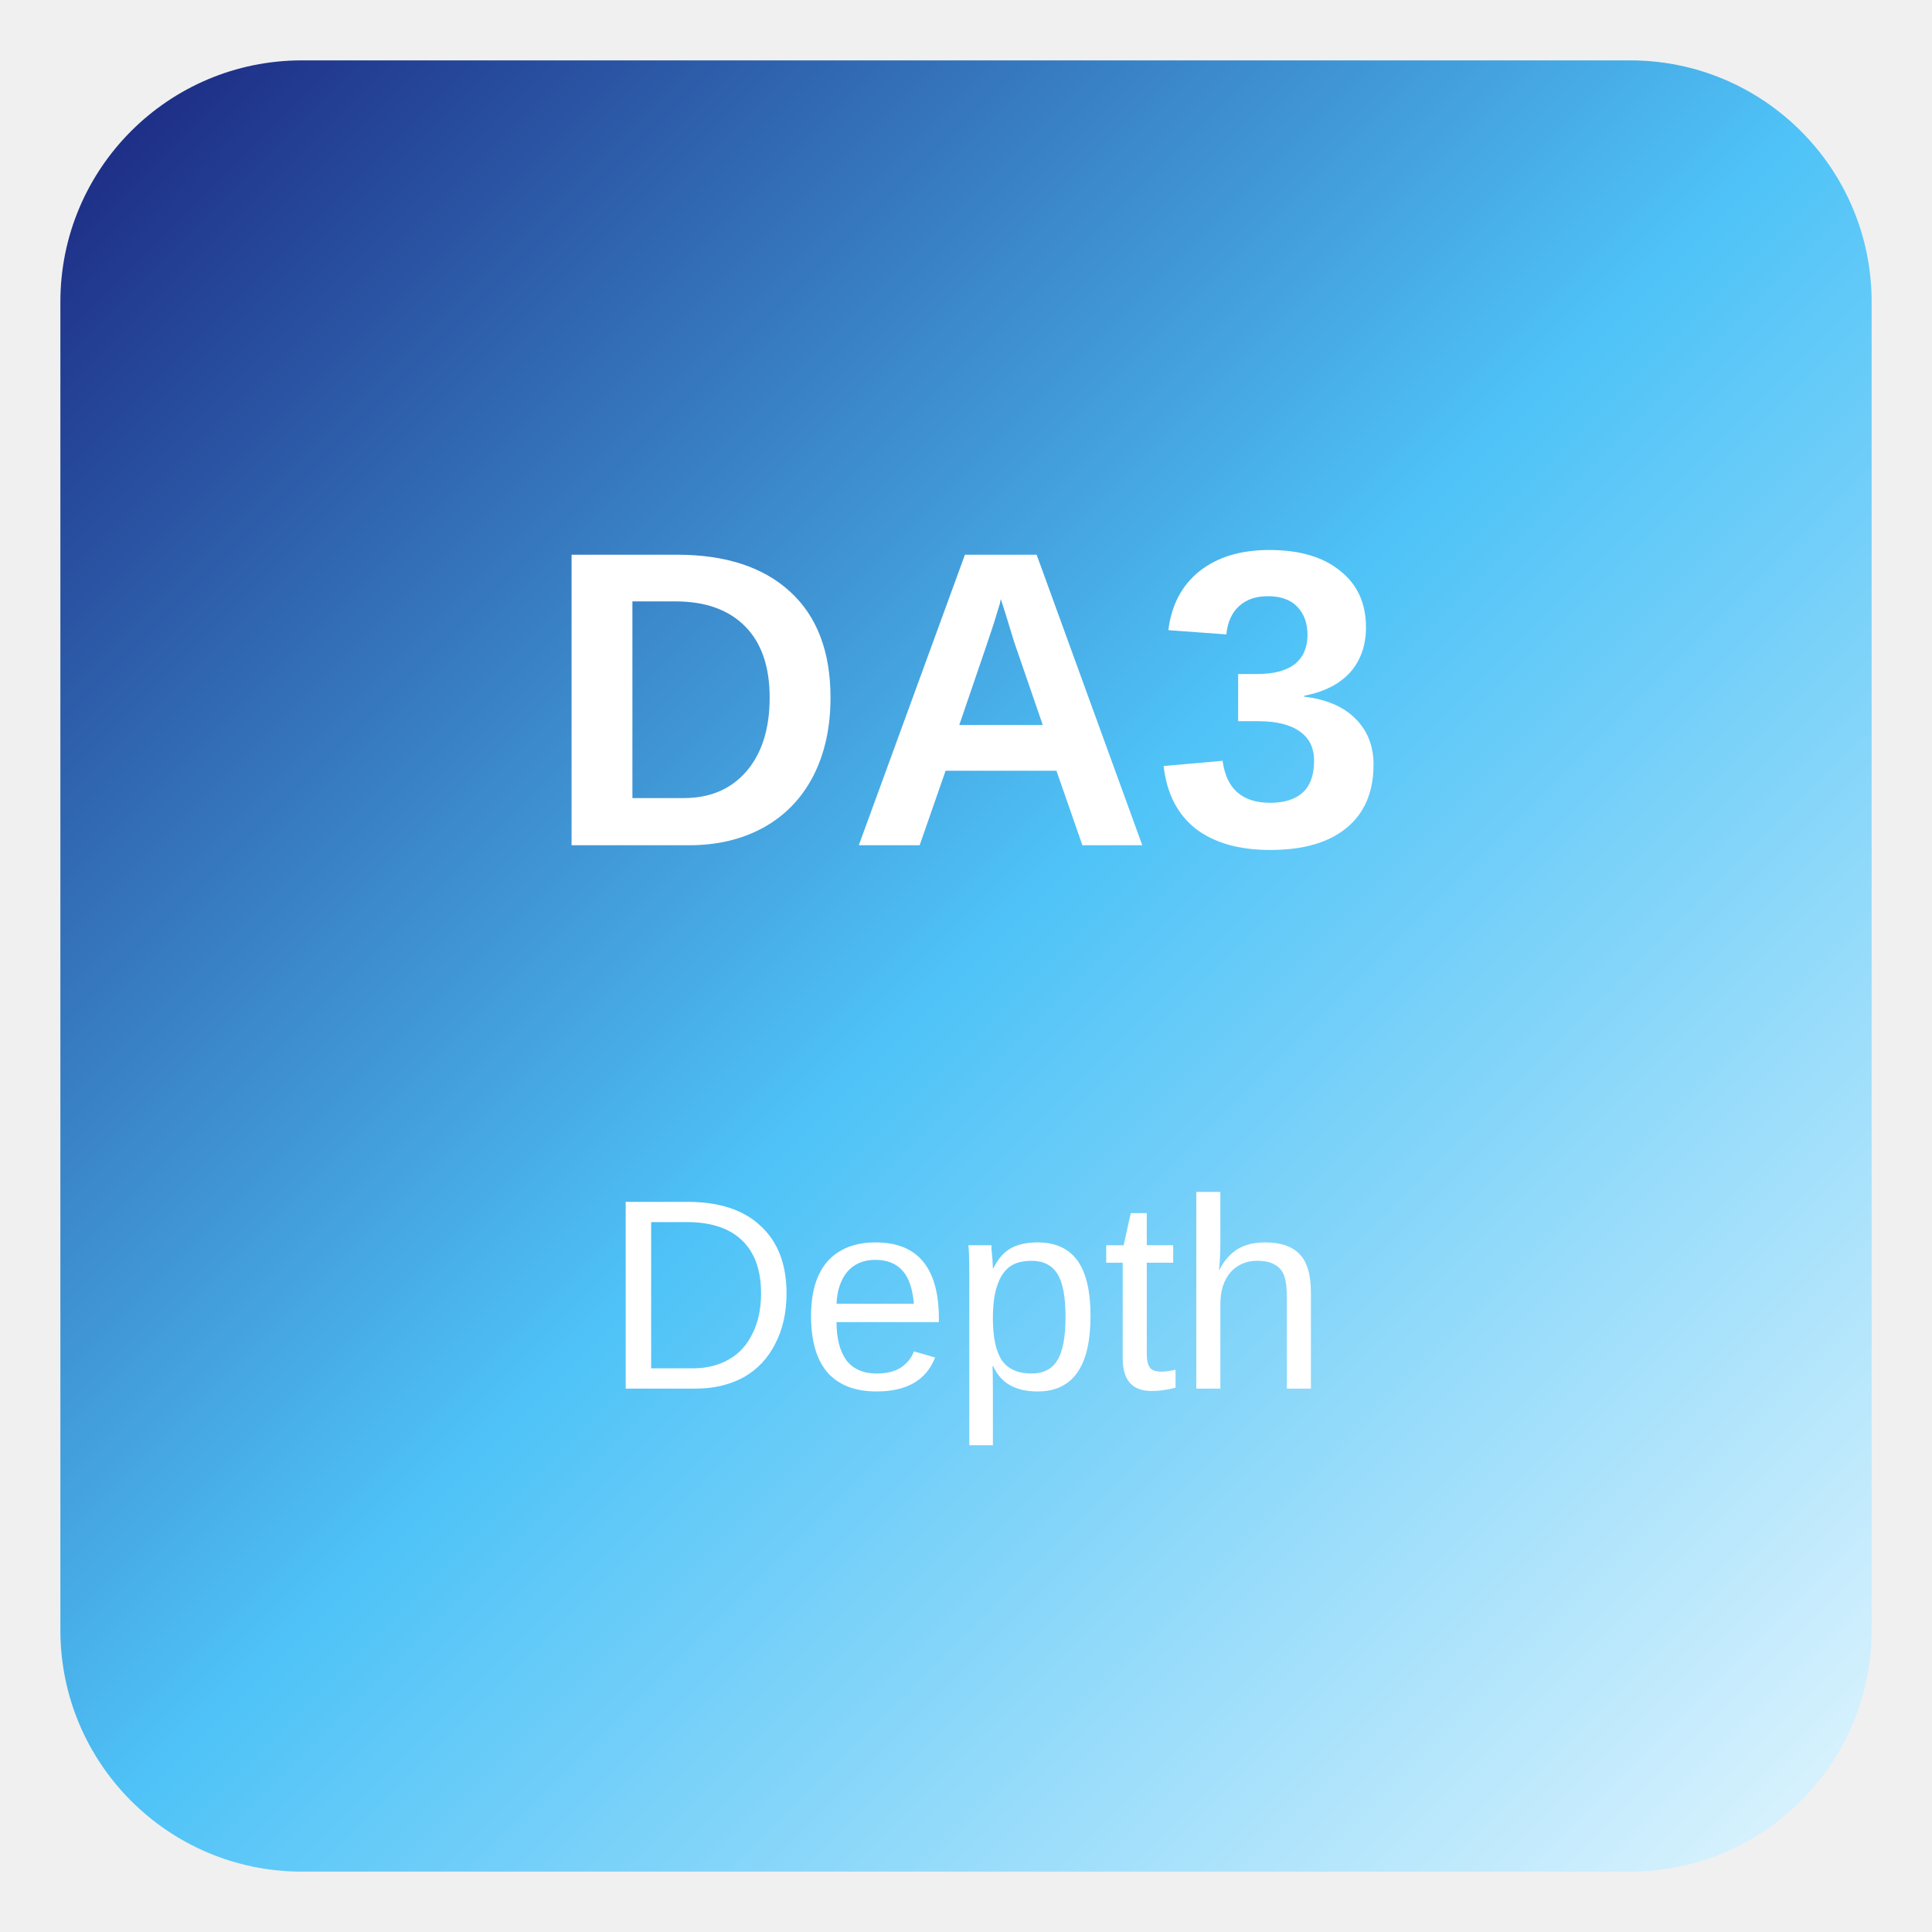
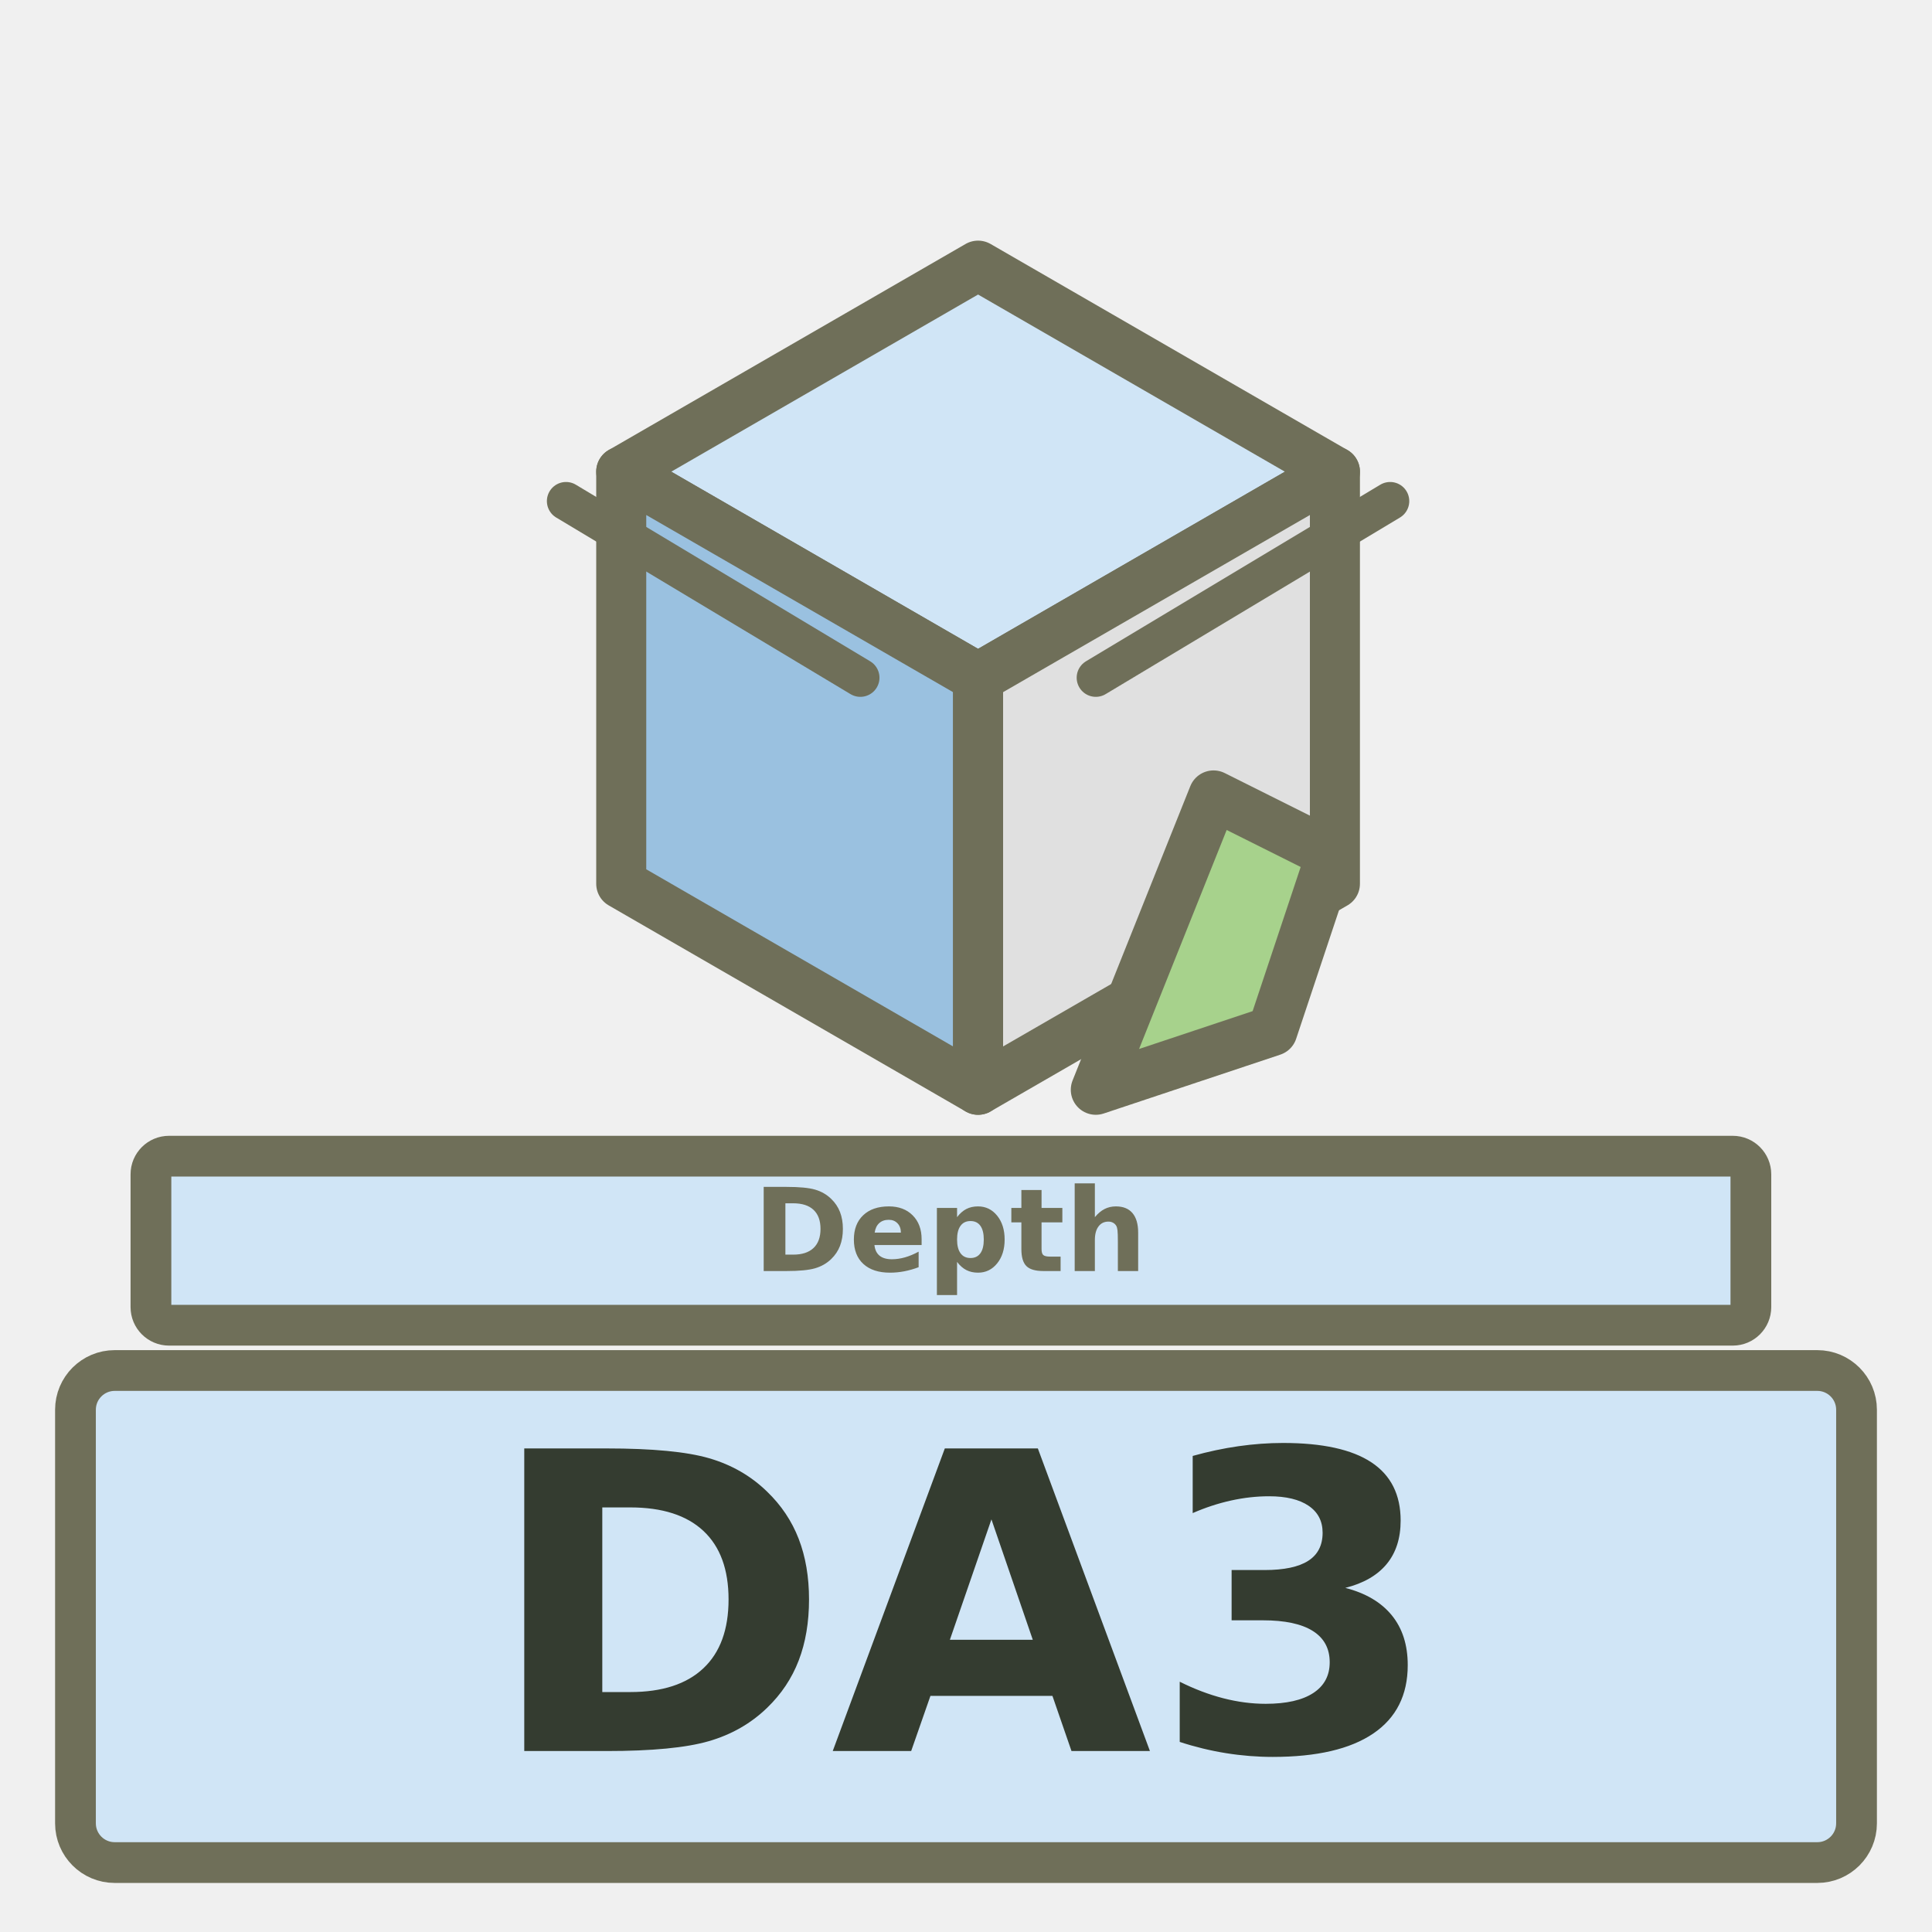
- <svg xmlns="http://www.w3.org/2000/svg" viewBox="0 0 64 64" width="64" height="64">
-   <defs>
-     <linearGradient id="depthGrad" x1="0%" y1="0%" x2="100%" y2="100%">
-       <stop offset="0%" style="stop-color:#1a237e;stop-opacity:1" />
-       <stop offset="50%" style="stop-color:#4fc3f7;stop-opacity:1" />
-       <stop offset="100%" style="stop-color:#e1f5fe;stop-opacity:1" />
-     </linearGradient>
-   </defs>
-   <rect x="2" y="2" width="60" height="60" rx="8" fill="url(#depthGrad)" />
-   <text x="32" y="28" font-family="Arial,sans-serif" font-size="14" font-weight="bold" fill="white" text-anchor="middle">DA3</text>
-   <text x="32" y="46" font-family="Arial,sans-serif" font-size="9" fill="white" text-anchor="middle">Depth</text>
+ <svg xmlns="http://www.w3.org/2000/svg" width="128" height="128" viewBox="0 0 64 64" stroke="#6F6F59" stroke-width="1.35" stroke-linecap="round" stroke-linejoin="round">
+   <g stroke-width=".85" transform="translate(9 1) scale(1.95)">
+     <path d="M 12 4 L 18.062 7.5 L 12 11 L 5.938 7.5 Z" fill="#D0E5F6" stroke="#6F6F59" />
+     <path d="M 5.938 7.5 L 12 11 L 12 18 L 5.938 14.5 Z" fill="#9AC1E0" stroke="#6F6F59" />
+     <path d="M 18.062 7.5 L 12 11 L 12 18 L 18.062 14.5 Z" fill="#E0E0E0" stroke="#6F6F59" />
+     <path d="M 5 8 L 10 11 M 19 8 L 14 11" fill="none" stroke-width="0.65" />
+     <path d="M 16 13 L 18 14 L 17 17 L 14 18 Z" fill="#A7D28C" stroke="#6F6F59" />
+   </g>
+   <g data-source-captions="true">
+     <rect x="5.0" y="38.3" width="53.0" height="5.6" rx="0.6" fill="#D0E5F6" stroke="#6F6F59" />
+     <path data-label="Depth" d="M573 -1202V-291H711Q947 -291 1071.5 -408.0Q1196 -525 1196 -748Q1196 -970 1072.0 -1086.0Q948 -1202 711 -1202ZM188 -1493H594Q934 -1493 1100.5 -1444.5Q1267 -1396 1386 -1280Q1491 -1179 1542.0 -1047.0Q1593 -915 1593 -748Q1593 -579 1542.0 -446.5Q1491 -314 1386 -213Q1266 -97 1098.0 -48.5Q930 0 594 0H188ZM2990 -563V-461H2153Q2166 -335 2244.0 -272.0Q2322 -209 2462 -209Q2575 -209 2693.5 -242.5Q2812 -276 2937 -344V-68Q2810 -20 2683.0 4.5Q2556 29 2429 29Q2125 29 1956.5 -125.5Q1788 -280 1788 -559Q1788 -833 1953.5 -990.0Q2119 -1147 2409 -1147Q2673 -1147 2831.5 -988.0Q2990 -829 2990 -563ZM2622 -682Q2622 -784 2562.5 -846.5Q2503 -909 2407 -909Q2303 -909 2238.0 -850.5Q2173 -792 2157 -682ZM3619 -162V426H3261V-1120H3619V-956Q3693 -1054 3783.0 -1100.5Q3873 -1147 3990 -1147Q4197 -1147 4330.0 -982.5Q4463 -818 4463 -559Q4463 -300 4330.0 -135.5Q4197 29 3990 29Q3873 29 3783.0 -17.5Q3693 -64 3619 -162ZM3857 -887Q3742 -887 3680.5 -802.5Q3619 -718 3619 -559Q3619 -400 3680.5 -315.5Q3742 -231 3857 -231Q3972 -231 4032.5 -315.0Q4093 -399 4093 -559Q4093 -719 4032.5 -803.0Q3972 -887 3857 -887ZM5118 -1438V-1120H5487V-864H5118V-389Q5118 -311 5149.0 -283.5Q5180 -256 5272 -256H5456V0H5149Q4937 0 4848.5 -88.5Q4760 -177 4760 -389V-864H4582V-1120H4760V-1438ZM6832 -682V0H6472V-111V-520Q6472 -667 6465.5 -722.0Q6459 -777 6443 -803Q6422 -838 6386.0 -857.5Q6350 -877 6304 -877Q6192 -877 6128.0 -790.5Q6064 -704 6064 -551V0H5706V-1556H6064V-956Q6145 -1054 6236.0 -1100.5Q6327 -1147 6437 -1147Q6631 -1147 6731.5 -1028.0Q6832 -909 6832 -682Z" transform="translate(24.94753 42.10474) scale(0.001867)" fill="#6F6F59" stroke="none" />
+   </g>
+   <rect x="2.5" y="45.4" width="59" height="16.3" rx="1.3" fill="#D0E5F6" stroke="#6F6F59" />
+   <g data-plugin-name="DA3" data-name-lines="1">
+     <path data-label="DA3" d="M573 -1202V-291H711Q947 -291 1071.5 -408.0Q1196 -525 1196 -748Q1196 -970 1072.0 -1086.0Q948 -1202 711 -1202ZM188 -1493H594Q934 -1493 1100.5 -1444.5Q1267 -1396 1386 -1280Q1491 -1179 1542.0 -1047.0Q1593 -915 1593 -748Q1593 -579 1542.0 -446.5Q1491 -314 1386 -213Q1266 -97 1098.0 -48.5Q930 0 594 0H188ZM2794 -272H2192L2097 0H1710L2263 -1493H2722L3275 0H2888ZM2288 -549H2697L2493 -1143ZM4239 -805Q4390 -766 4468.5 -669.5Q4547 -573 4547 -424Q4547 -202 4377.0 -86.5Q4207 29 3881 29Q3766 29 3650.5 10.5Q3535 -8 3422 -45V-342Q3530 -288 3636.5 -260.5Q3743 -233 3846 -233Q3999 -233 4080.5 -286.0Q4162 -339 4162 -438Q4162 -540 4078.5 -592.5Q3995 -645 3832 -645H3678V-893H3840Q3985 -893 4056.0 -938.5Q4127 -984 4127 -1077Q4127 -1163 4058.0 -1210.0Q3989 -1257 3863 -1257Q3770 -1257 3675.0 -1236.0Q3580 -1215 3486 -1174V-1456Q3600 -1488 3712.0 -1504.0Q3824 -1520 3932 -1520Q4223 -1520 4367.5 -1424.5Q4512 -1329 4512 -1137Q4512 -1006 4443.0 -922.5Q4374 -839 4239 -805Z" transform="translate(16.10458 58.00529) scale(0.006714)" fill="#343C30" stroke="none" />
+   </g>
</svg>
